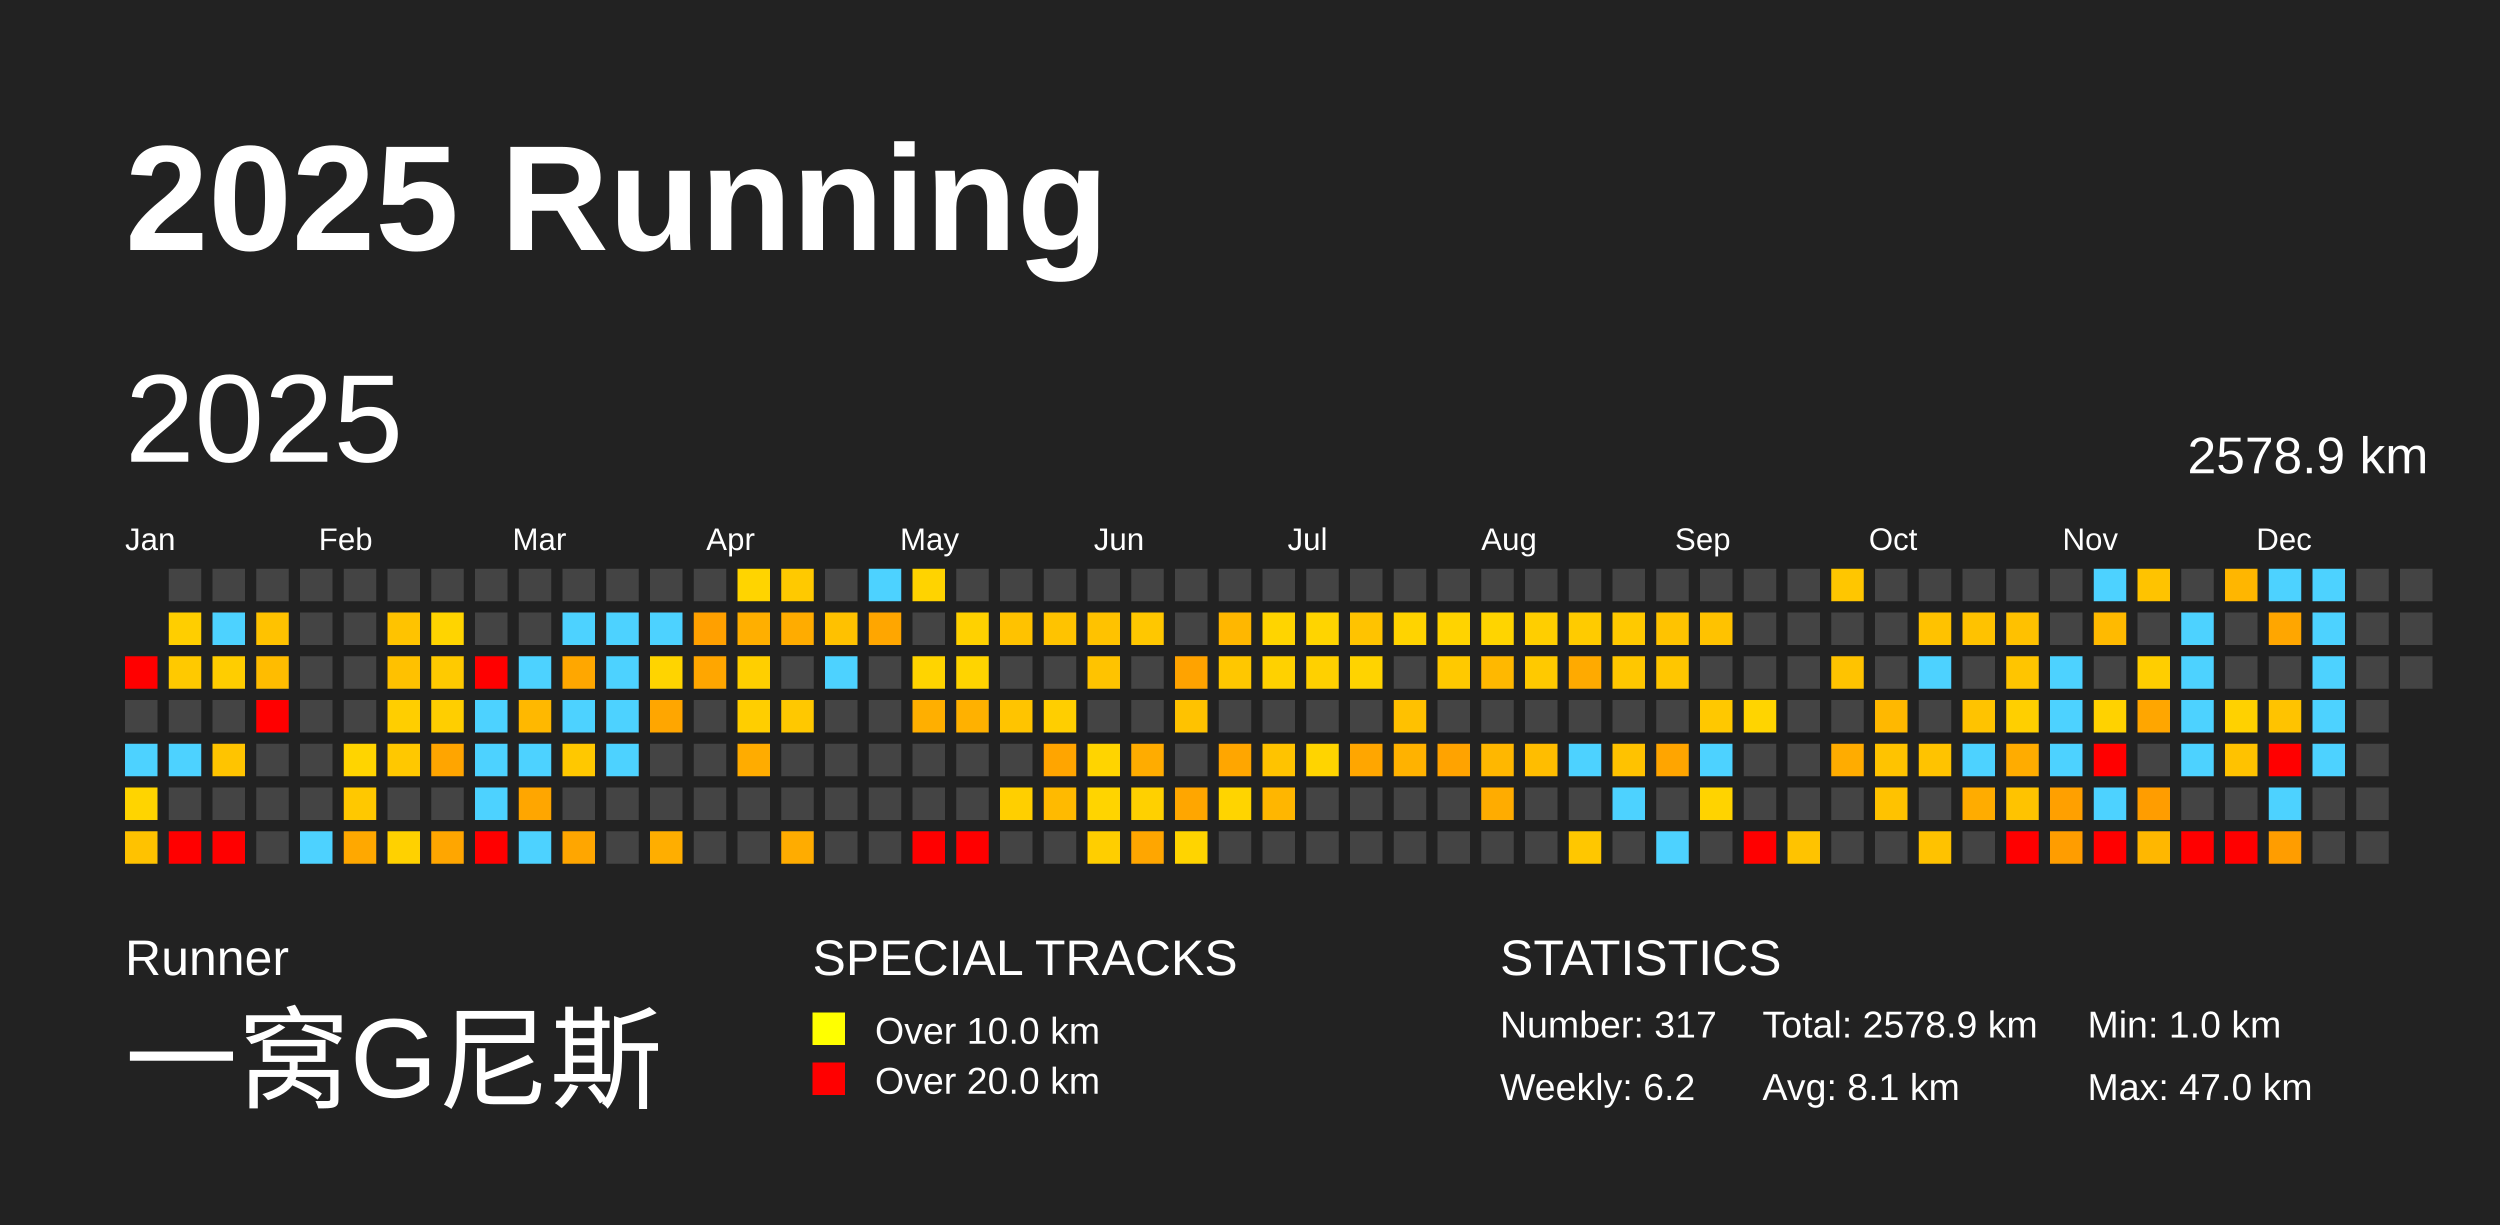
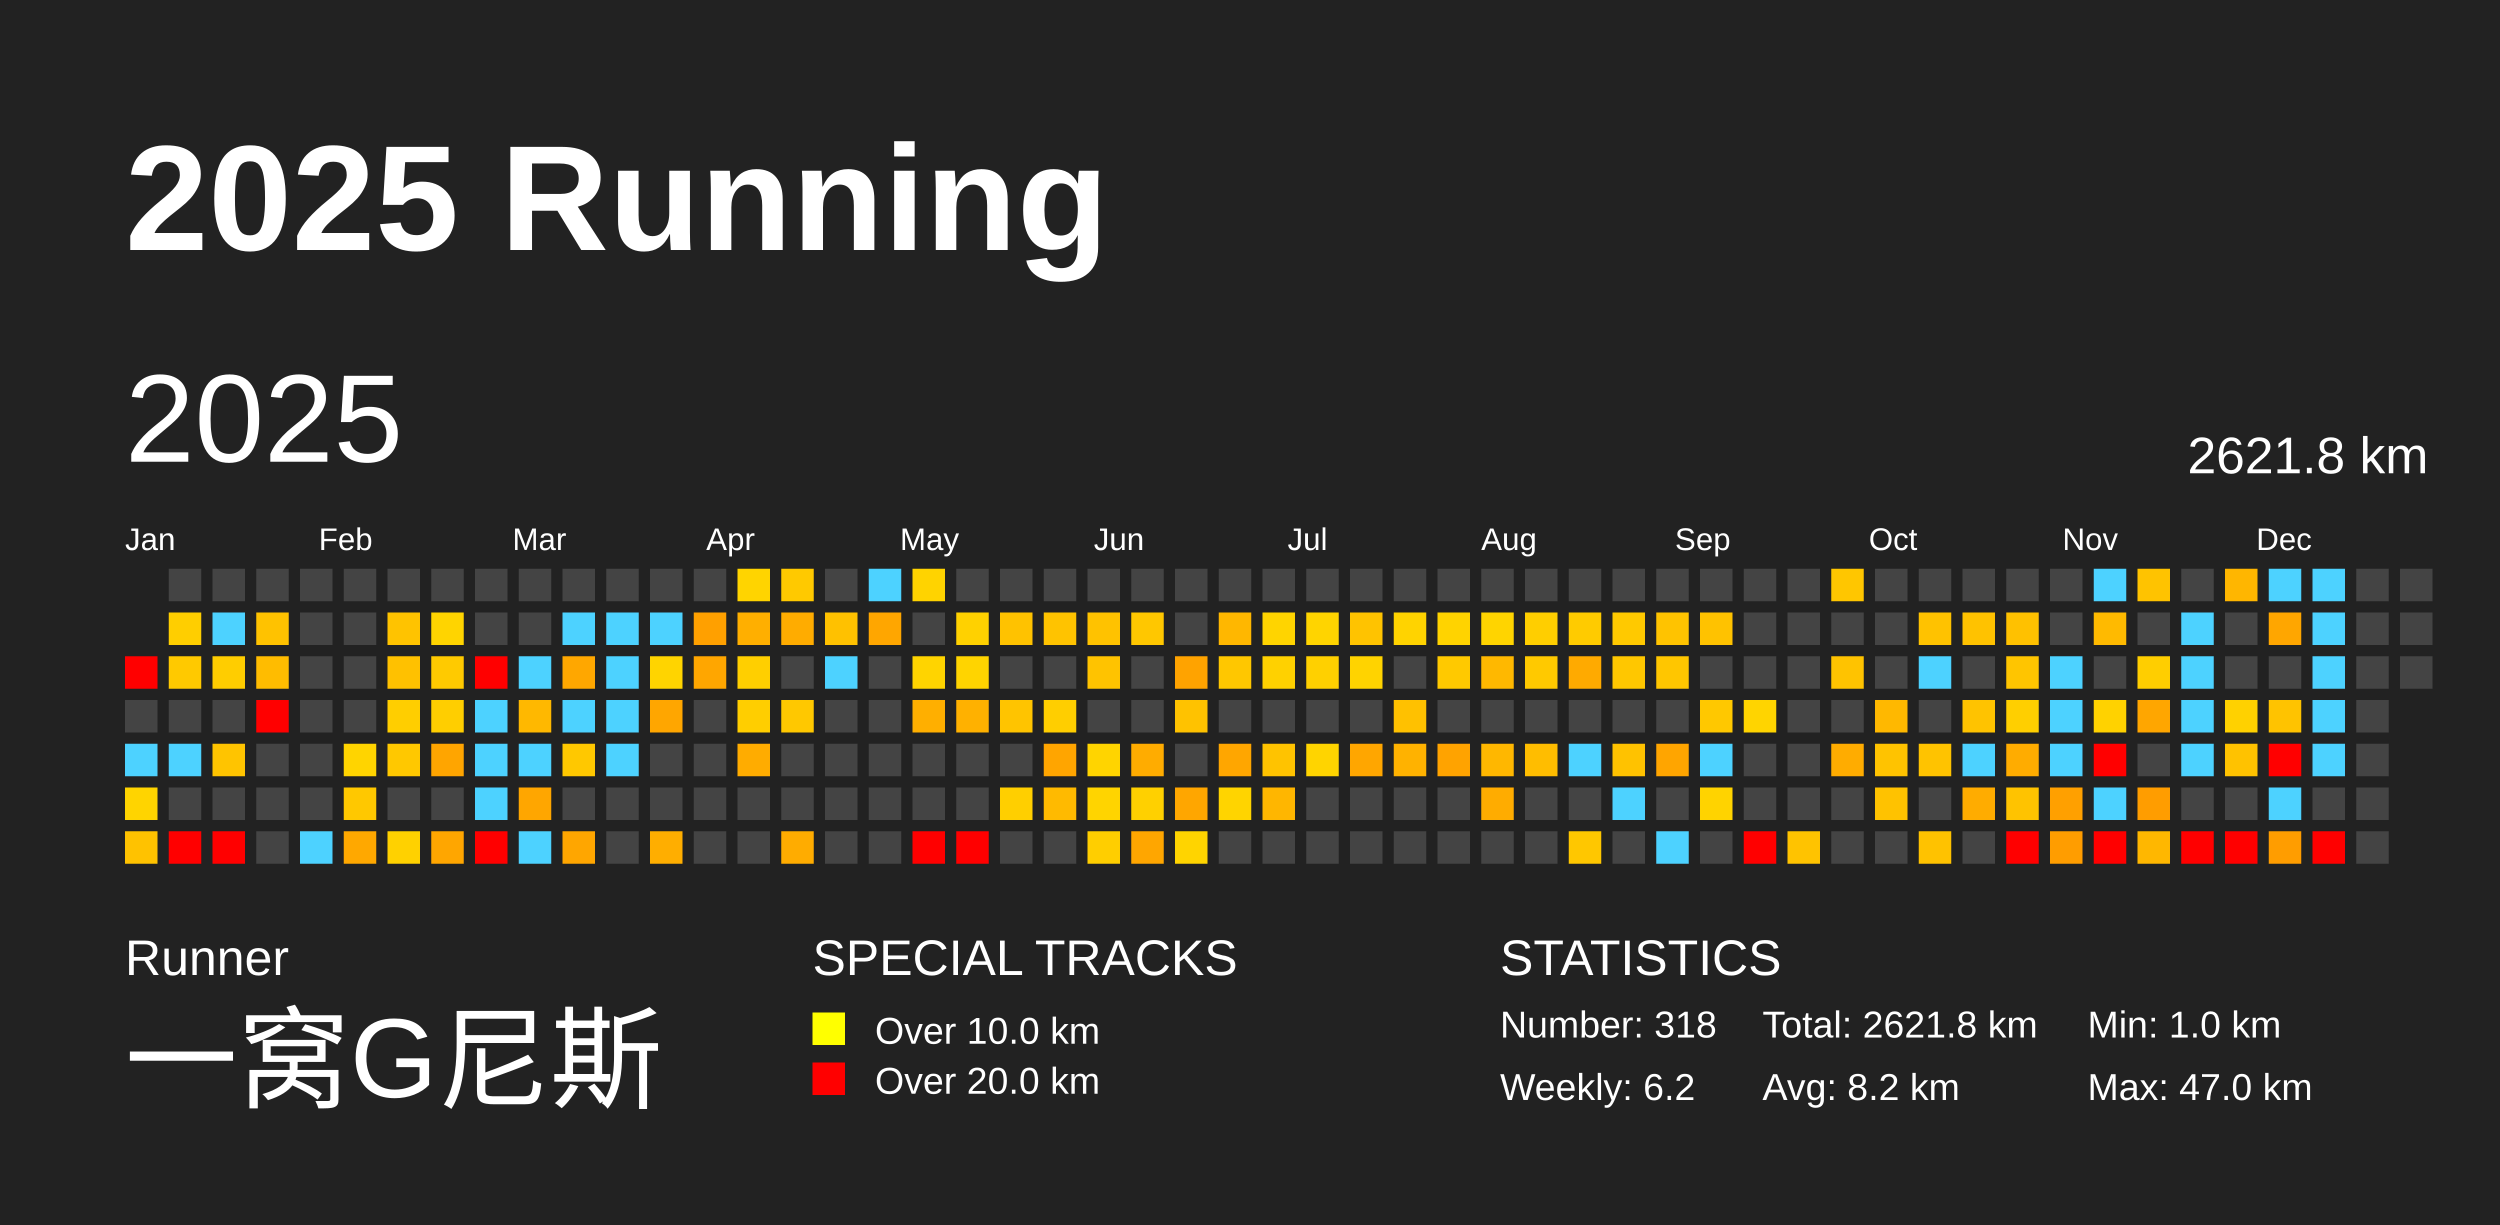
<svg xmlns="http://www.w3.org/2000/svg" baseProfile="full" height="98mm" version="1.1" viewBox="0,0,200,98" width="200mm">
  <defs />
  <rect fill="#222222" height="98" width="200" x="0" y="0" />
  <text fill="#FFFFFF" style="font-size:12px; font-family:Arial; font-weight:bold;" x="10" y="20">2025 Running</text>
  <text fill="#FFFFFF" style="font-size:4px; font-family:Arial" x="10" y="78">Runner</text>
  <text fill="#FFFFFF" style="font-size:9px; font-family:Arial" x="10" y="88">一窝G尼斯</text>
  <text fill="#FFFFFF" style="font-size:4px; font-family:Arial" x="65" y="78">SPECIAL TRACKS</text>
  <rect fill="yellow" height="2.6" width="2.6" x="65" y="81" />
  <text fill="#FFFFFF" style="font-size:3px; font-family:Arial" x="70" y="83.5">Over 10.0 km</text>
  <rect fill="red" height="2.6" width="2.6" x="65" y="85" />
  <text fill="#FFFFFF" style="font-size:3px; font-family:Arial" x="70" y="87.5">Over 20.0 km</text>
  <text fill="#FFFFFF" style="font-size:4px; font-family:Arial" x="120" y="78">STATISTICS</text>
-   <text fill="#FFFFFF" style="font-size:3px; font-family:Arial" x="120" y="83">Number: 317</text>
+   <text fill="#FFFFFF" style="font-size:3px; font-family:Arial" x="120" y="83">Number: 318</text>
  <text fill="#FFFFFF" style="font-size:3px; font-family:Arial" x="120" y="88">Weekly: 6.2</text>
-   <text fill="#FFFFFF" style="font-size:3px; font-family:Arial" x="141" y="83">Total: 2578.9 km</text>
-   <text fill="#FFFFFF" style="font-size:3px; font-family:Arial" x="141" y="88">Avg: 8.1 km</text>
+   <text fill="#FFFFFF" style="font-size:3px; font-family:Arial" x="141" y="83">Total: 2621.8 km</text>
+   <text fill="#FFFFFF" style="font-size:3px; font-family:Arial" x="141" y="88">Avg: 8.2 km</text>
  <text fill="#FFFFFF" style="font-size:3px; font-family:Arial" x="167" y="83">Min: 1.0 km</text>
  <text fill="#FFFFFF" style="font-size:3px; font-family:Arial" x="167" y="88">Max: 47.0 km</text>
  <text dominant-baseline="hanging" fill="#FFFFFF" style="font-size:10.0px; font-family:Arial;" x="10" y="30">2025</text>
-   <text dominant-baseline="hanging" fill="#FFFFFF" style="font-size:4.125px; font-family:Arial;" x="175" y="35">2578.9 km</text>
+   <text dominant-baseline="hanging" fill="#FFFFFF" style="font-size:4.125px; font-family:Arial;" x="175" y="35">2621.8 km</text>
  <text fill="#FFFFFF" style="font-size:2.5px; font-family:Arial" x="10.0" y="44">Jan</text>
  <text fill="#FFFFFF" style="font-size:2.5px; font-family:Arial" x="25.5" y="44">Feb</text>
  <text fill="#FFFFFF" style="font-size:2.5px; font-family:Arial" x="41.0" y="44">Mar</text>
  <text fill="#FFFFFF" style="font-size:2.5px; font-family:Arial" x="56.5" y="44">Apr</text>
  <text fill="#FFFFFF" style="font-size:2.5px; font-family:Arial" x="72.0" y="44">May</text>
  <text fill="#FFFFFF" style="font-size:2.5px; font-family:Arial" x="87.5" y="44">Jun</text>
  <text fill="#FFFFFF" style="font-size:2.5px; font-family:Arial" x="103.0" y="44">Jul</text>
  <text fill="#FFFFFF" style="font-size:2.5px; font-family:Arial" x="118.5" y="44">Aug</text>
  <text fill="#FFFFFF" style="font-size:2.5px; font-family:Arial" x="134.0" y="44">Sep</text>
  <text fill="#FFFFFF" style="font-size:2.5px; font-family:Arial" x="149.5" y="44">Oct</text>
  <text fill="#FFFFFF" style="font-size:2.5px; font-family:Arial" x="165.0" y="44">Nov</text>
  <text fill="#FFFFFF" style="font-size:2.5px; font-family:Arial" x="180.5" y="44">Dec</text>
  <rect fill="red" height="2.6" width="2.6" x="10.0" y="52.5" />
  <rect fill="#444444" height="2.6" width="2.6" x="10.0" y="56.0" />
  <rect fill="#4dd2ff" height="2.6" width="2.6" x="10.0" y="59.5" />
  <rect fill="#ffd400" height="2.6" width="2.6" x="10.0" y="63.0" />
  <rect fill="#ffc200" height="2.6" width="2.6" x="10.0" y="66.5" />
  <rect fill="#444444" height="2.6" width="2.6" x="13.5" y="45.5" />
  <rect fill="#ffce00" height="2.6" width="2.6" x="13.5" y="49.0" />
  <rect fill="#ffc900" height="2.6" width="2.6" x="13.5" y="52.5" />
  <rect fill="#444444" height="2.6" width="2.6" x="13.5" y="56.0" />
  <rect fill="#4dd2ff" height="2.6" width="2.6" x="13.5" y="59.5" />
  <rect fill="#444444" height="2.6" width="2.6" x="13.5" y="63.0" />
  <rect fill="red" height="2.6" width="2.6" x="13.5" y="66.5" />
  <rect fill="#444444" height="2.6" width="2.6" x="17.0" y="45.5" />
  <rect fill="#4dd2ff" height="2.6" width="2.6" x="17.0" y="49.0" />
  <rect fill="#ffcd00" height="2.6" width="2.6" x="17.0" y="52.5" />
  <rect fill="#444444" height="2.6" width="2.6" x="17.0" y="56.0" />
  <rect fill="#ffc400" height="2.6" width="2.6" x="17.0" y="59.5" />
  <rect fill="#444444" height="2.6" width="2.6" x="17.0" y="63.0" />
  <rect fill="red" height="2.6" width="2.6" x="17.0" y="66.5" />
  <rect fill="#444444" height="2.6" width="2.6" x="20.5" y="45.5" />
  <rect fill="#ffc200" height="2.6" width="2.6" x="20.5" y="49.0" />
  <rect fill="#ffbc00" height="2.6" width="2.6" x="20.5" y="52.5" />
  <rect fill="red" height="2.6" width="2.6" x="20.5" y="56.0" />
  <rect fill="#444444" height="2.6" width="2.6" x="20.5" y="59.5" />
  <rect fill="#444444" height="2.6" width="2.6" x="20.5" y="63.0" />
  <rect fill="#444444" height="2.6" width="2.6" x="20.5" y="66.5" />
  <rect fill="#444444" height="2.6" width="2.6" x="24.0" y="45.5" />
  <rect fill="#444444" height="2.6" width="2.6" x="24.0" y="49.0" />
  <rect fill="#444444" height="2.6" width="2.6" x="24.0" y="52.5" />
  <rect fill="#444444" height="2.6" width="2.6" x="24.0" y="56.0" />
  <rect fill="#444444" height="2.6" width="2.6" x="24.0" y="59.5" />
  <rect fill="#444444" height="2.6" width="2.6" x="24.0" y="63.0" />
  <rect fill="#4dd2ff" height="2.6" width="2.6" x="24.0" y="66.5" />
  <rect fill="#444444" height="2.6" width="2.6" x="27.5" y="45.5" />
  <rect fill="#444444" height="2.6" width="2.6" x="27.5" y="49.0" />
  <rect fill="#444444" height="2.6" width="2.6" x="27.5" y="52.5" />
  <rect fill="#444444" height="2.6" width="2.6" x="27.5" y="56.0" />
  <rect fill="#ffd400" height="2.6" width="2.6" x="27.5" y="59.5" />
  <rect fill="#ffc800" height="2.6" width="2.6" x="27.5" y="63.0" />
  <rect fill="#ffa800" height="2.6" width="2.6" x="27.5" y="66.5" />
  <rect fill="#444444" height="2.6" width="2.6" x="31.0" y="45.5" />
  <rect fill="#ffc300" height="2.6" width="2.6" x="31.0" y="49.0" />
  <rect fill="#ffc100" height="2.6" width="2.6" x="31.0" y="52.5" />
  <rect fill="#ffce00" height="2.6" width="2.6" x="31.0" y="56.0" />
  <rect fill="#ffc800" height="2.6" width="2.6" x="31.0" y="59.5" />
  <rect fill="#444444" height="2.6" width="2.6" x="31.0" y="63.0" />
  <rect fill="#ffd100" height="2.6" width="2.6" x="31.0" y="66.5" />
  <rect fill="#444444" height="2.6" width="2.6" x="34.5" y="45.5" />
  <rect fill="#ffd400" height="2.6" width="2.6" x="34.5" y="49.0" />
  <rect fill="#ffca00" height="2.6" width="2.6" x="34.5" y="52.5" />
  <rect fill="#ffce00" height="2.6" width="2.6" x="34.5" y="56.0" />
  <rect fill="#ffa500" height="2.6" width="2.6" x="34.5" y="59.5" />
  <rect fill="#444444" height="2.6" width="2.6" x="34.5" y="63.0" />
  <rect fill="#ffa600" height="2.6" width="2.6" x="34.5" y="66.5" />
  <rect fill="#444444" height="2.6" width="2.6" x="38.0" y="45.5" />
  <rect fill="#444444" height="2.6" width="2.6" x="38.0" y="49.0" />
  <rect fill="red" height="2.6" width="2.6" x="38.0" y="52.5" />
  <rect fill="#4dd2ff" height="2.6" width="2.6" x="38.0" y="56.0" />
  <rect fill="#4dd2ff" height="2.6" width="2.6" x="38.0" y="59.5" />
  <rect fill="#4dd2ff" height="2.6" width="2.6" x="38.0" y="63.0" />
  <rect fill="red" height="2.6" width="2.6" x="38.0" y="66.5" />
  <rect fill="#444444" height="2.6" width="2.6" x="41.5" y="45.5" />
  <rect fill="#444444" height="2.6" width="2.6" x="41.5" y="49.0" />
  <rect fill="#4dd2ff" height="2.6" width="2.6" x="41.5" y="52.5" />
  <rect fill="#ffb800" height="2.6" width="2.6" x="41.5" y="56.0" />
  <rect fill="#4dd2ff" height="2.6" width="2.6" x="41.5" y="59.5" />
  <rect fill="#ffa600" height="2.6" width="2.6" x="41.5" y="63.0" />
  <rect fill="#4dd2ff" height="2.6" width="2.6" x="41.5" y="66.5" />
  <rect fill="#444444" height="2.6" width="2.6" x="45.0" y="45.5" />
  <rect fill="#4dd2ff" height="2.6" width="2.6" x="45.0" y="49.0" />
  <rect fill="#ffa700" height="2.6" width="2.6" x="45.0" y="52.5" />
  <rect fill="#4dd2ff" height="2.6" width="2.6" x="45.0" y="56.0" />
  <rect fill="#ffc800" height="2.6" width="2.6" x="45.0" y="59.5" />
  <rect fill="#444444" height="2.6" width="2.6" x="45.0" y="63.0" />
  <rect fill="#ffa600" height="2.6" width="2.6" x="45.0" y="66.5" />
  <rect fill="#444444" height="2.6" width="2.6" x="48.5" y="45.5" />
  <rect fill="#4dd2ff" height="2.6" width="2.6" x="48.5" y="49.0" />
  <rect fill="#4dd2ff" height="2.6" width="2.6" x="48.5" y="52.5" />
  <rect fill="#4dd2ff" height="2.6" width="2.6" x="48.5" y="56.0" />
  <rect fill="#4dd2ff" height="2.6" width="2.6" x="48.5" y="59.5" />
  <rect fill="#444444" height="2.6" width="2.6" x="48.5" y="63.0" />
  <rect fill="#444444" height="2.6" width="2.6" x="48.5" y="66.5" />
  <rect fill="#444444" height="2.6" width="2.6" x="52.0" y="45.5" />
  <rect fill="#4dd2ff" height="2.6" width="2.6" x="52.0" y="49.0" />
  <rect fill="#ffd400" height="2.6" width="2.6" x="52.0" y="52.5" />
  <rect fill="#ffa600" height="2.6" width="2.6" x="52.0" y="56.0" />
  <rect fill="#444444" height="2.6" width="2.6" x="52.0" y="59.5" />
  <rect fill="#444444" height="2.6" width="2.6" x="52.0" y="63.0" />
  <rect fill="#ffae00" height="2.6" width="2.6" x="52.0" y="66.5" />
  <rect fill="#444444" height="2.6" width="2.6" x="55.5" y="45.5" />
  <rect fill="#ffa000" height="2.6" width="2.6" x="55.5" y="49.0" />
  <rect fill="#ffa600" height="2.6" width="2.6" x="55.5" y="52.5" />
  <rect fill="#444444" height="2.6" width="2.6" x="55.5" y="56.0" />
  <rect fill="#444444" height="2.6" width="2.6" x="55.5" y="59.5" />
  <rect fill="#444444" height="2.6" width="2.6" x="55.5" y="63.0" />
  <rect fill="#444444" height="2.6" width="2.6" x="55.5" y="66.5" />
  <rect fill="#ffd400" height="2.6" width="2.6" x="59.0" y="45.5" />
  <rect fill="#ffaf00" height="2.6" width="2.6" x="59.0" y="49.0" />
  <rect fill="#ffcf00" height="2.6" width="2.6" x="59.0" y="52.5" />
  <rect fill="#ffce00" height="2.6" width="2.6" x="59.0" y="56.0" />
  <rect fill="#ffac00" height="2.6" width="2.6" x="59.0" y="59.5" />
  <rect fill="#444444" height="2.6" width="2.6" x="59.0" y="63.0" />
  <rect fill="#444444" height="2.6" width="2.6" x="59.0" y="66.5" />
  <rect fill="#ffc900" height="2.6" width="2.6" x="62.5" y="45.5" />
  <rect fill="#ffac00" height="2.6" width="2.6" x="62.5" y="49.0" />
  <rect fill="#444444" height="2.6" width="2.6" x="62.5" y="52.5" />
  <rect fill="#ffc800" height="2.6" width="2.6" x="62.5" y="56.0" />
  <rect fill="#444444" height="2.6" width="2.6" x="62.5" y="59.5" />
  <rect fill="#444444" height="2.6" width="2.6" x="62.5" y="63.0" />
  <rect fill="#ffac00" height="2.6" width="2.6" x="62.5" y="66.5" />
  <rect fill="#444444" height="2.6" width="2.6" x="66.0" y="45.5" />
  <rect fill="#ffc100" height="2.6" width="2.6" x="66.0" y="49.0" />
  <rect fill="#4dd2ff" height="2.6" width="2.6" x="66.0" y="52.5" />
  <rect fill="#444444" height="2.6" width="2.6" x="66.0" y="56.0" />
  <rect fill="#444444" height="2.6" width="2.6" x="66.0" y="59.5" />
  <rect fill="#444444" height="2.6" width="2.6" x="66.0" y="63.0" />
  <rect fill="#444444" height="2.6" width="2.6" x="66.0" y="66.5" />
  <rect fill="#4dd2ff" height="2.6" width="2.6" x="69.5" y="45.5" />
  <rect fill="#ffa600" height="2.6" width="2.6" x="69.5" y="49.0" />
  <rect fill="#444444" height="2.6" width="2.6" x="69.5" y="52.5" />
  <rect fill="#444444" height="2.6" width="2.6" x="69.5" y="56.0" />
  <rect fill="#444444" height="2.6" width="2.6" x="69.5" y="59.5" />
  <rect fill="#444444" height="2.6" width="2.6" x="69.5" y="63.0" />
  <rect fill="#444444" height="2.6" width="2.6" x="69.5" y="66.5" />
  <rect fill="#ffd300" height="2.6" width="2.6" x="73.0" y="45.5" />
  <rect fill="#444444" height="2.6" width="2.6" x="73.0" y="49.0" />
  <rect fill="#ffd400" height="2.6" width="2.6" x="73.0" y="52.5" />
  <rect fill="#ffaf00" height="2.6" width="2.6" x="73.0" y="56.0" />
  <rect fill="#444444" height="2.6" width="2.6" x="73.0" y="59.5" />
  <rect fill="#444444" height="2.6" width="2.6" x="73.0" y="63.0" />
  <rect fill="red" height="2.6" width="2.6" x="73.0" y="66.5" />
  <rect fill="#444444" height="2.6" width="2.6" x="76.5" y="45.5" />
  <rect fill="#ffd100" height="2.6" width="2.6" x="76.5" y="49.0" />
  <rect fill="#ffd400" height="2.6" width="2.6" x="76.5" y="52.5" />
  <rect fill="#ffb100" height="2.6" width="2.6" x="76.5" y="56.0" />
  <rect fill="#444444" height="2.6" width="2.6" x="76.5" y="59.5" />
  <rect fill="#444444" height="2.6" width="2.6" x="76.5" y="63.0" />
  <rect fill="red" height="2.6" width="2.6" x="76.5" y="66.5" />
  <rect fill="#444444" height="2.6" width="2.6" x="80.0" y="45.5" />
  <rect fill="#ffc200" height="2.6" width="2.6" x="80.0" y="49.0" />
  <rect fill="#444444" height="2.6" width="2.6" x="80.0" y="52.5" />
  <rect fill="#ffc400" height="2.6" width="2.6" x="80.0" y="56.0" />
  <rect fill="#444444" height="2.6" width="2.6" x="80.0" y="59.5" />
  <rect fill="#ffcf00" height="2.6" width="2.6" x="80.0" y="63.0" />
  <rect fill="#444444" height="2.6" width="2.6" x="80.0" y="66.5" />
  <rect fill="#444444" height="2.6" width="2.6" x="83.5" y="45.5" />
  <rect fill="#ffc300" height="2.6" width="2.6" x="83.5" y="49.0" />
  <rect fill="#444444" height="2.6" width="2.6" x="83.5" y="52.5" />
  <rect fill="#ffce00" height="2.6" width="2.6" x="83.5" y="56.0" />
  <rect fill="#ffa500" height="2.6" width="2.6" x="83.5" y="59.5" />
  <rect fill="#ffba00" height="2.6" width="2.6" x="83.5" y="63.0" />
  <rect fill="#444444" height="2.6" width="2.6" x="83.5" y="66.5" />
  <rect fill="#444444" height="2.6" width="2.6" x="87.0" y="45.5" />
  <rect fill="#ffc200" height="2.6" width="2.6" x="87.0" y="49.0" />
  <rect fill="#ffc300" height="2.6" width="2.6" x="87.0" y="52.5" />
  <rect fill="#444444" height="2.6" width="2.6" x="87.0" y="56.0" />
  <rect fill="#ffd400" height="2.6" width="2.6" x="87.0" y="59.5" />
  <rect fill="#ffd400" height="2.6" width="2.6" x="87.0" y="63.0" />
  <rect fill="#ffce00" height="2.6" width="2.6" x="87.0" y="66.5" />
  <rect fill="#444444" height="2.6" width="2.6" x="90.5" y="45.5" />
  <rect fill="#ffc700" height="2.6" width="2.6" x="90.5" y="49.0" />
  <rect fill="#444444" height="2.6" width="2.6" x="90.5" y="52.5" />
  <rect fill="#444444" height="2.6" width="2.6" x="90.5" y="56.0" />
  <rect fill="#ffac00" height="2.6" width="2.6" x="90.5" y="59.5" />
  <rect fill="#ffd000" height="2.6" width="2.6" x="90.5" y="63.0" />
  <rect fill="#ffa600" height="2.6" width="2.6" x="90.5" y="66.5" />
  <rect fill="#444444" height="2.6" width="2.6" x="94.0" y="45.5" />
  <rect fill="#444444" height="2.6" width="2.6" x="94.0" y="49.0" />
  <rect fill="#ffa300" height="2.6" width="2.6" x="94.0" y="52.5" />
  <rect fill="#ffc200" height="2.6" width="2.6" x="94.0" y="56.0" />
  <rect fill="#444444" height="2.6" width="2.6" x="94.0" y="59.5" />
  <rect fill="#ffa600" height="2.6" width="2.6" x="94.0" y="63.0" />
  <rect fill="#ffd400" height="2.6" width="2.6" x="94.0" y="66.5" />
  <rect fill="#444444" height="2.6" width="2.6" x="97.5" y="45.5" />
  <rect fill="#ffb700" height="2.6" width="2.6" x="97.5" y="49.0" />
  <rect fill="#ffc700" height="2.6" width="2.6" x="97.5" y="52.5" />
  <rect fill="#444444" height="2.6" width="2.6" x="97.5" y="56.0" />
  <rect fill="#ffa600" height="2.6" width="2.6" x="97.5" y="59.5" />
  <rect fill="#ffd400" height="2.6" width="2.6" x="97.5" y="63.0" />
  <rect fill="#444444" height="2.6" width="2.6" x="97.5" y="66.5" />
  <rect fill="#444444" height="2.6" width="2.6" x="101.0" y="45.5" />
  <rect fill="#ffd400" height="2.6" width="2.6" x="101.0" y="49.0" />
  <rect fill="#ffd100" height="2.6" width="2.6" x="101.0" y="52.5" />
  <rect fill="#444444" height="2.6" width="2.6" x="101.0" y="56.0" />
  <rect fill="#ffc300" height="2.6" width="2.6" x="101.0" y="59.5" />
  <rect fill="#ffb600" height="2.6" width="2.6" x="101.0" y="63.0" />
  <rect fill="#444444" height="2.6" width="2.6" x="101.0" y="66.5" />
  <rect fill="#444444" height="2.6" width="2.6" x="104.5" y="45.5" />
  <rect fill="#ffd400" height="2.6" width="2.6" x="104.5" y="49.0" />
  <rect fill="#ffd000" height="2.6" width="2.6" x="104.5" y="52.5" />
  <rect fill="#444444" height="2.6" width="2.6" x="104.5" y="56.0" />
  <rect fill="#ffd400" height="2.6" width="2.6" x="104.5" y="59.5" />
  <rect fill="#444444" height="2.6" width="2.6" x="104.5" y="63.0" />
  <rect fill="#444444" height="2.6" width="2.6" x="104.5" y="66.5" />
  <rect fill="#444444" height="2.6" width="2.6" x="108.0" y="45.5" />
  <rect fill="#ffc300" height="2.6" width="2.6" x="108.0" y="49.0" />
  <rect fill="#ffd300" height="2.6" width="2.6" x="108.0" y="52.5" />
  <rect fill="#444444" height="2.6" width="2.6" x="108.0" y="56.0" />
  <rect fill="#ffa600" height="2.6" width="2.6" x="108.0" y="59.5" />
  <rect fill="#444444" height="2.6" width="2.6" x="108.0" y="63.0" />
  <rect fill="#444444" height="2.6" width="2.6" x="108.0" y="66.5" />
  <rect fill="#444444" height="2.6" width="2.6" x="111.5" y="45.5" />
  <rect fill="#ffd300" height="2.6" width="2.6" x="111.5" y="49.0" />
  <rect fill="#444444" height="2.6" width="2.6" x="111.5" y="52.5" />
  <rect fill="#ffc100" height="2.6" width="2.6" x="111.5" y="56.0" />
  <rect fill="#ffb200" height="2.6" width="2.6" x="111.5" y="59.5" />
  <rect fill="#444444" height="2.6" width="2.6" x="111.5" y="63.0" />
  <rect fill="#444444" height="2.6" width="2.6" x="111.5" y="66.5" />
  <rect fill="#444444" height="2.6" width="2.6" x="115.0" y="45.5" />
  <rect fill="#ffd300" height="2.6" width="2.6" x="115.0" y="49.0" />
  <rect fill="#ffc900" height="2.6" width="2.6" x="115.0" y="52.5" />
  <rect fill="#444444" height="2.6" width="2.6" x="115.0" y="56.0" />
  <rect fill="#ffa300" height="2.6" width="2.6" x="115.0" y="59.5" />
  <rect fill="#444444" height="2.6" width="2.6" x="115.0" y="63.0" />
  <rect fill="#444444" height="2.6" width="2.6" x="115.0" y="66.5" />
  <rect fill="#444444" height="2.6" width="2.6" x="118.5" y="45.5" />
  <rect fill="#ffd400" height="2.6" width="2.6" x="118.5" y="49.0" />
  <rect fill="#ffb800" height="2.6" width="2.6" x="118.5" y="52.5" />
  <rect fill="#444444" height="2.6" width="2.6" x="118.5" y="56.0" />
  <rect fill="#ffb700" height="2.6" width="2.6" x="118.5" y="59.5" />
  <rect fill="#ffac00" height="2.6" width="2.6" x="118.5" y="63.0" />
  <rect fill="#444444" height="2.6" width="2.6" x="118.5" y="66.5" />
  <rect fill="#444444" height="2.6" width="2.6" x="122.0" y="45.5" />
  <rect fill="#ffce00" height="2.6" width="2.6" x="122.0" y="49.0" />
  <rect fill="#ffc900" height="2.6" width="2.6" x="122.0" y="52.5" />
  <rect fill="#444444" height="2.6" width="2.6" x="122.0" y="56.0" />
  <rect fill="#ffbd00" height="2.6" width="2.6" x="122.0" y="59.5" />
  <rect fill="#444444" height="2.6" width="2.6" x="122.0" y="63.0" />
  <rect fill="#444444" height="2.6" width="2.6" x="122.0" y="66.5" />
  <rect fill="#444444" height="2.6" width="2.6" x="125.5" y="45.5" />
  <rect fill="#ffcb00" height="2.6" width="2.6" x="125.5" y="49.0" />
  <rect fill="#ffaa00" height="2.6" width="2.6" x="125.5" y="52.5" />
  <rect fill="#444444" height="2.6" width="2.6" x="125.5" y="56.0" />
  <rect fill="#4dd2ff" height="2.6" width="2.6" x="125.5" y="59.5" />
  <rect fill="#444444" height="2.6" width="2.6" x="125.5" y="63.0" />
  <rect fill="#ffc700" height="2.6" width="2.6" x="125.5" y="66.5" />
  <rect fill="#444444" height="2.6" width="2.6" x="129.0" y="45.5" />
  <rect fill="#ffc900" height="2.6" width="2.6" x="129.0" y="49.0" />
  <rect fill="#ffc700" height="2.6" width="2.6" x="129.0" y="52.5" />
  <rect fill="#444444" height="2.6" width="2.6" x="129.0" y="56.0" />
  <rect fill="#ffc200" height="2.6" width="2.6" x="129.0" y="59.5" />
  <rect fill="#4dd2ff" height="2.6" width="2.6" x="129.0" y="63.0" />
  <rect fill="#444444" height="2.6" width="2.6" x="129.0" y="66.5" />
  <rect fill="#444444" height="2.6" width="2.6" x="132.5" y="45.5" />
  <rect fill="#ffc300" height="2.6" width="2.6" x="132.5" y="49.0" />
  <rect fill="#ffc600" height="2.6" width="2.6" x="132.5" y="52.5" />
  <rect fill="#444444" height="2.6" width="2.6" x="132.5" y="56.0" />
  <rect fill="#ffa500" height="2.6" width="2.6" x="132.5" y="59.5" />
  <rect fill="#444444" height="2.6" width="2.6" x="132.5" y="63.0" />
  <rect fill="#4dd2ff" height="2.6" width="2.6" x="132.5" y="66.5" />
  <rect fill="#444444" height="2.6" width="2.6" x="136.0" y="45.5" />
  <rect fill="#ffc200" height="2.6" width="2.6" x="136.0" y="49.0" />
  <rect fill="#444444" height="2.6" width="2.6" x="136.0" y="52.5" />
  <rect fill="#ffc800" height="2.6" width="2.6" x="136.0" y="56.0" />
  <rect fill="#4dd2ff" height="2.6" width="2.6" x="136.0" y="59.5" />
  <rect fill="#ffd300" height="2.6" width="2.6" x="136.0" y="63.0" />
  <rect fill="#444444" height="2.6" width="2.6" x="136.0" y="66.5" />
  <rect fill="#444444" height="2.6" width="2.6" x="139.5" y="45.5" />
  <rect fill="#444444" height="2.6" width="2.6" x="139.5" y="49.0" />
  <rect fill="#444444" height="2.6" width="2.6" x="139.5" y="52.5" />
  <rect fill="#ffd400" height="2.6" width="2.6" x="139.5" y="56.0" />
  <rect fill="#444444" height="2.6" width="2.6" x="139.5" y="59.5" />
  <rect fill="#444444" height="2.6" width="2.6" x="139.5" y="63.0" />
  <rect fill="red" height="2.6" width="2.6" x="139.5" y="66.5" />
  <rect fill="#444444" height="2.6" width="2.6" x="143.0" y="45.5" />
  <rect fill="#444444" height="2.6" width="2.6" x="143.0" y="49.0" />
  <rect fill="#444444" height="2.6" width="2.6" x="143.0" y="52.5" />
  <rect fill="#444444" height="2.6" width="2.6" x="143.0" y="56.0" />
  <rect fill="#444444" height="2.6" width="2.6" x="143.0" y="59.5" />
  <rect fill="#444444" height="2.6" width="2.6" x="143.0" y="63.0" />
  <rect fill="#ffc300" height="2.6" width="2.6" x="143.0" y="66.5" />
  <rect fill="#ffc600" height="2.6" width="2.6" x="146.5" y="45.5" />
  <rect fill="#444444" height="2.6" width="2.6" x="146.5" y="49.0" />
  <rect fill="#ffc300" height="2.6" width="2.6" x="146.5" y="52.5" />
  <rect fill="#444444" height="2.6" width="2.6" x="146.5" y="56.0" />
  <rect fill="#ffac00" height="2.6" width="2.6" x="146.5" y="59.5" />
  <rect fill="#444444" height="2.6" width="2.6" x="146.5" y="63.0" />
  <rect fill="#444444" height="2.6" width="2.6" x="146.5" y="66.5" />
  <rect fill="#444444" height="2.6" width="2.6" x="150.0" y="45.5" />
  <rect fill="#444444" height="2.6" width="2.6" x="150.0" y="49.0" />
  <rect fill="#444444" height="2.6" width="2.6" x="150.0" y="52.5" />
  <rect fill="#ffb800" height="2.6" width="2.6" x="150.0" y="56.0" />
  <rect fill="#ffc300" height="2.6" width="2.6" x="150.0" y="59.5" />
  <rect fill="#ffc200" height="2.6" width="2.6" x="150.0" y="63.0" />
  <rect fill="#444444" height="2.6" width="2.6" x="150.0" y="66.5" />
  <rect fill="#444444" height="2.6" width="2.6" x="153.5" y="45.5" />
  <rect fill="#ffc200" height="2.6" width="2.6" x="153.5" y="49.0" />
  <rect fill="#4dd2ff" height="2.6" width="2.6" x="153.5" y="52.5" />
  <rect fill="#444444" height="2.6" width="2.6" x="153.5" y="56.0" />
  <rect fill="#ffc300" height="2.6" width="2.6" x="153.5" y="59.5" />
  <rect fill="#444444" height="2.6" width="2.6" x="153.5" y="63.0" />
  <rect fill="#ffc200" height="2.6" width="2.6" x="153.5" y="66.5" />
  <rect fill="#444444" height="2.6" width="2.6" x="157.0" y="45.5" />
  <rect fill="#ffc200" height="2.6" width="2.6" x="157.0" y="49.0" />
  <rect fill="#444444" height="2.6" width="2.6" x="157.0" y="52.5" />
  <rect fill="#ffc300" height="2.6" width="2.6" x="157.0" y="56.0" />
  <rect fill="#4dd2ff" height="2.6" width="2.6" x="157.0" y="59.5" />
  <rect fill="#ffac00" height="2.6" width="2.6" x="157.0" y="63.0" />
  <rect fill="#444444" height="2.6" width="2.6" x="157.0" y="66.5" />
  <rect fill="#444444" height="2.6" width="2.6" x="160.5" y="45.5" />
  <rect fill="#ffc100" height="2.6" width="2.6" x="160.5" y="49.0" />
  <rect fill="#ffc500" height="2.6" width="2.6" x="160.5" y="52.5" />
  <rect fill="#ffcf00" height="2.6" width="2.6" x="160.5" y="56.0" />
  <rect fill="#ffac00" height="2.6" width="2.6" x="160.5" y="59.5" />
  <rect fill="#ffc300" height="2.6" width="2.6" x="160.5" y="63.0" />
  <rect fill="red" height="2.6" width="2.6" x="160.5" y="66.5" />
  <rect fill="#444444" height="2.6" width="2.6" x="164.0" y="45.5" />
  <rect fill="#444444" height="2.6" width="2.6" x="164.0" y="49.0" />
  <rect fill="#4dd2ff" height="2.6" width="2.6" x="164.0" y="52.5" />
  <rect fill="#4dd2ff" height="2.6" width="2.6" x="164.0" y="56.0" />
  <rect fill="#4dd2ff" height="2.6" width="2.6" x="164.0" y="59.5" />
  <rect fill="#ffa000" height="2.6" width="2.6" x="164.0" y="63.0" />
  <rect fill="#ff9d00" height="2.6" width="2.6" x="164.0" y="66.5" />
  <rect fill="#4dd2ff" height="2.6" width="2.6" x="167.5" y="45.5" />
  <rect fill="#ffba00" height="2.6" width="2.6" x="167.5" y="49.0" />
  <rect fill="#444444" height="2.6" width="2.6" x="167.5" y="52.5" />
  <rect fill="#ffd200" height="2.6" width="2.6" x="167.5" y="56.0" />
  <rect fill="red" height="2.6" width="2.6" x="167.5" y="59.5" />
  <rect fill="#4dd2ff" height="2.6" width="2.6" x="167.5" y="63.0" />
  <rect fill="red" height="2.6" width="2.6" x="167.5" y="66.5" />
  <rect fill="#ffc300" height="2.6" width="2.6" x="171.0" y="45.5" />
  <rect fill="#444444" height="2.6" width="2.6" x="171.0" y="49.0" />
  <rect fill="#ffce00" height="2.6" width="2.6" x="171.0" y="52.5" />
  <rect fill="#ffa600" height="2.6" width="2.6" x="171.0" y="56.0" />
  <rect fill="#444444" height="2.6" width="2.6" x="171.0" y="59.5" />
  <rect fill="#ff9d00" height="2.6" width="2.6" x="171.0" y="63.0" />
  <rect fill="#ffb700" height="2.6" width="2.6" x="171.0" y="66.5" />
  <rect fill="#444444" height="2.6" width="2.6" x="174.5" y="45.5" />
  <rect fill="#4dd2ff" height="2.6" width="2.6" x="174.5" y="49.0" />
  <rect fill="#4dd2ff" height="2.6" width="2.6" x="174.5" y="52.5" />
  <rect fill="#4dd2ff" height="2.6" width="2.6" x="174.5" y="56.0" />
  <rect fill="#4dd2ff" height="2.6" width="2.6" x="174.5" y="59.5" />
  <rect fill="#444444" height="2.6" width="2.6" x="174.5" y="63.0" />
  <rect fill="red" height="2.6" width="2.6" x="174.5" y="66.5" />
  <rect fill="#ffb600" height="2.6" width="2.6" x="178.0" y="45.5" />
  <rect fill="#444444" height="2.6" width="2.6" x="178.0" y="49.0" />
  <rect fill="#444444" height="2.6" width="2.6" x="178.0" y="52.5" />
  <rect fill="#ffd100" height="2.6" width="2.6" x="178.0" y="56.0" />
  <rect fill="#ffc200" height="2.6" width="2.6" x="178.0" y="59.5" />
  <rect fill="#444444" height="2.6" width="2.6" x="178.0" y="63.0" />
  <rect fill="red" height="2.6" width="2.6" x="178.0" y="66.5" />
  <rect fill="#4dd2ff" height="2.6" width="2.6" x="181.5" y="45.5" />
  <rect fill="#ffa600" height="2.6" width="2.6" x="181.5" y="49.0" />
  <rect fill="#444444" height="2.6" width="2.6" x="181.5" y="52.5" />
  <rect fill="#ffc300" height="2.6" width="2.6" x="181.5" y="56.0" />
  <rect fill="red" height="2.6" width="2.6" x="181.5" y="59.5" />
  <rect fill="#4dd2ff" height="2.6" width="2.6" x="181.5" y="63.0" />
  <rect fill="#ff9d00" height="2.6" width="2.6" x="181.5" y="66.5" />
  <rect fill="#4dd2ff" height="2.6" width="2.6" x="185.0" y="45.5" />
  <rect fill="#4dd2ff" height="2.6" width="2.6" x="185.0" y="49.0" />
  <rect fill="#4dd2ff" height="2.6" width="2.6" x="185.0" y="52.5" />
  <rect fill="#4dd2ff" height="2.6" width="2.6" x="185.0" y="56.0" />
  <rect fill="#4dd2ff" height="2.6" width="2.6" x="185.0" y="59.5" />
  <rect fill="#444444" height="2.6" width="2.6" x="185.0" y="63.0" />
-   <rect fill="#444444" height="2.6" width="2.6" x="185.0" y="66.5" />
+   <rect fill="red" height="2.6" width="2.6" x="185.0" y="66.5" />
  <rect fill="#444444" height="2.6" width="2.6" x="188.5" y="45.5" />
  <rect fill="#444444" height="2.6" width="2.6" x="188.5" y="49.0" />
  <rect fill="#444444" height="2.6" width="2.6" x="188.5" y="52.5" />
  <rect fill="#444444" height="2.6" width="2.6" x="188.5" y="56.0" />
  <rect fill="#444444" height="2.6" width="2.6" x="188.5" y="59.5" />
  <rect fill="#444444" height="2.6" width="2.6" x="188.5" y="63.0" />
  <rect fill="#444444" height="2.6" width="2.6" x="188.5" y="66.5" />
  <rect fill="#444444" height="2.6" width="2.6" x="192.0" y="45.5" />
  <rect fill="#444444" height="2.6" width="2.6" x="192.0" y="49.0" />
  <rect fill="#444444" height="2.6" width="2.6" x="192.0" y="52.5" />
</svg>
